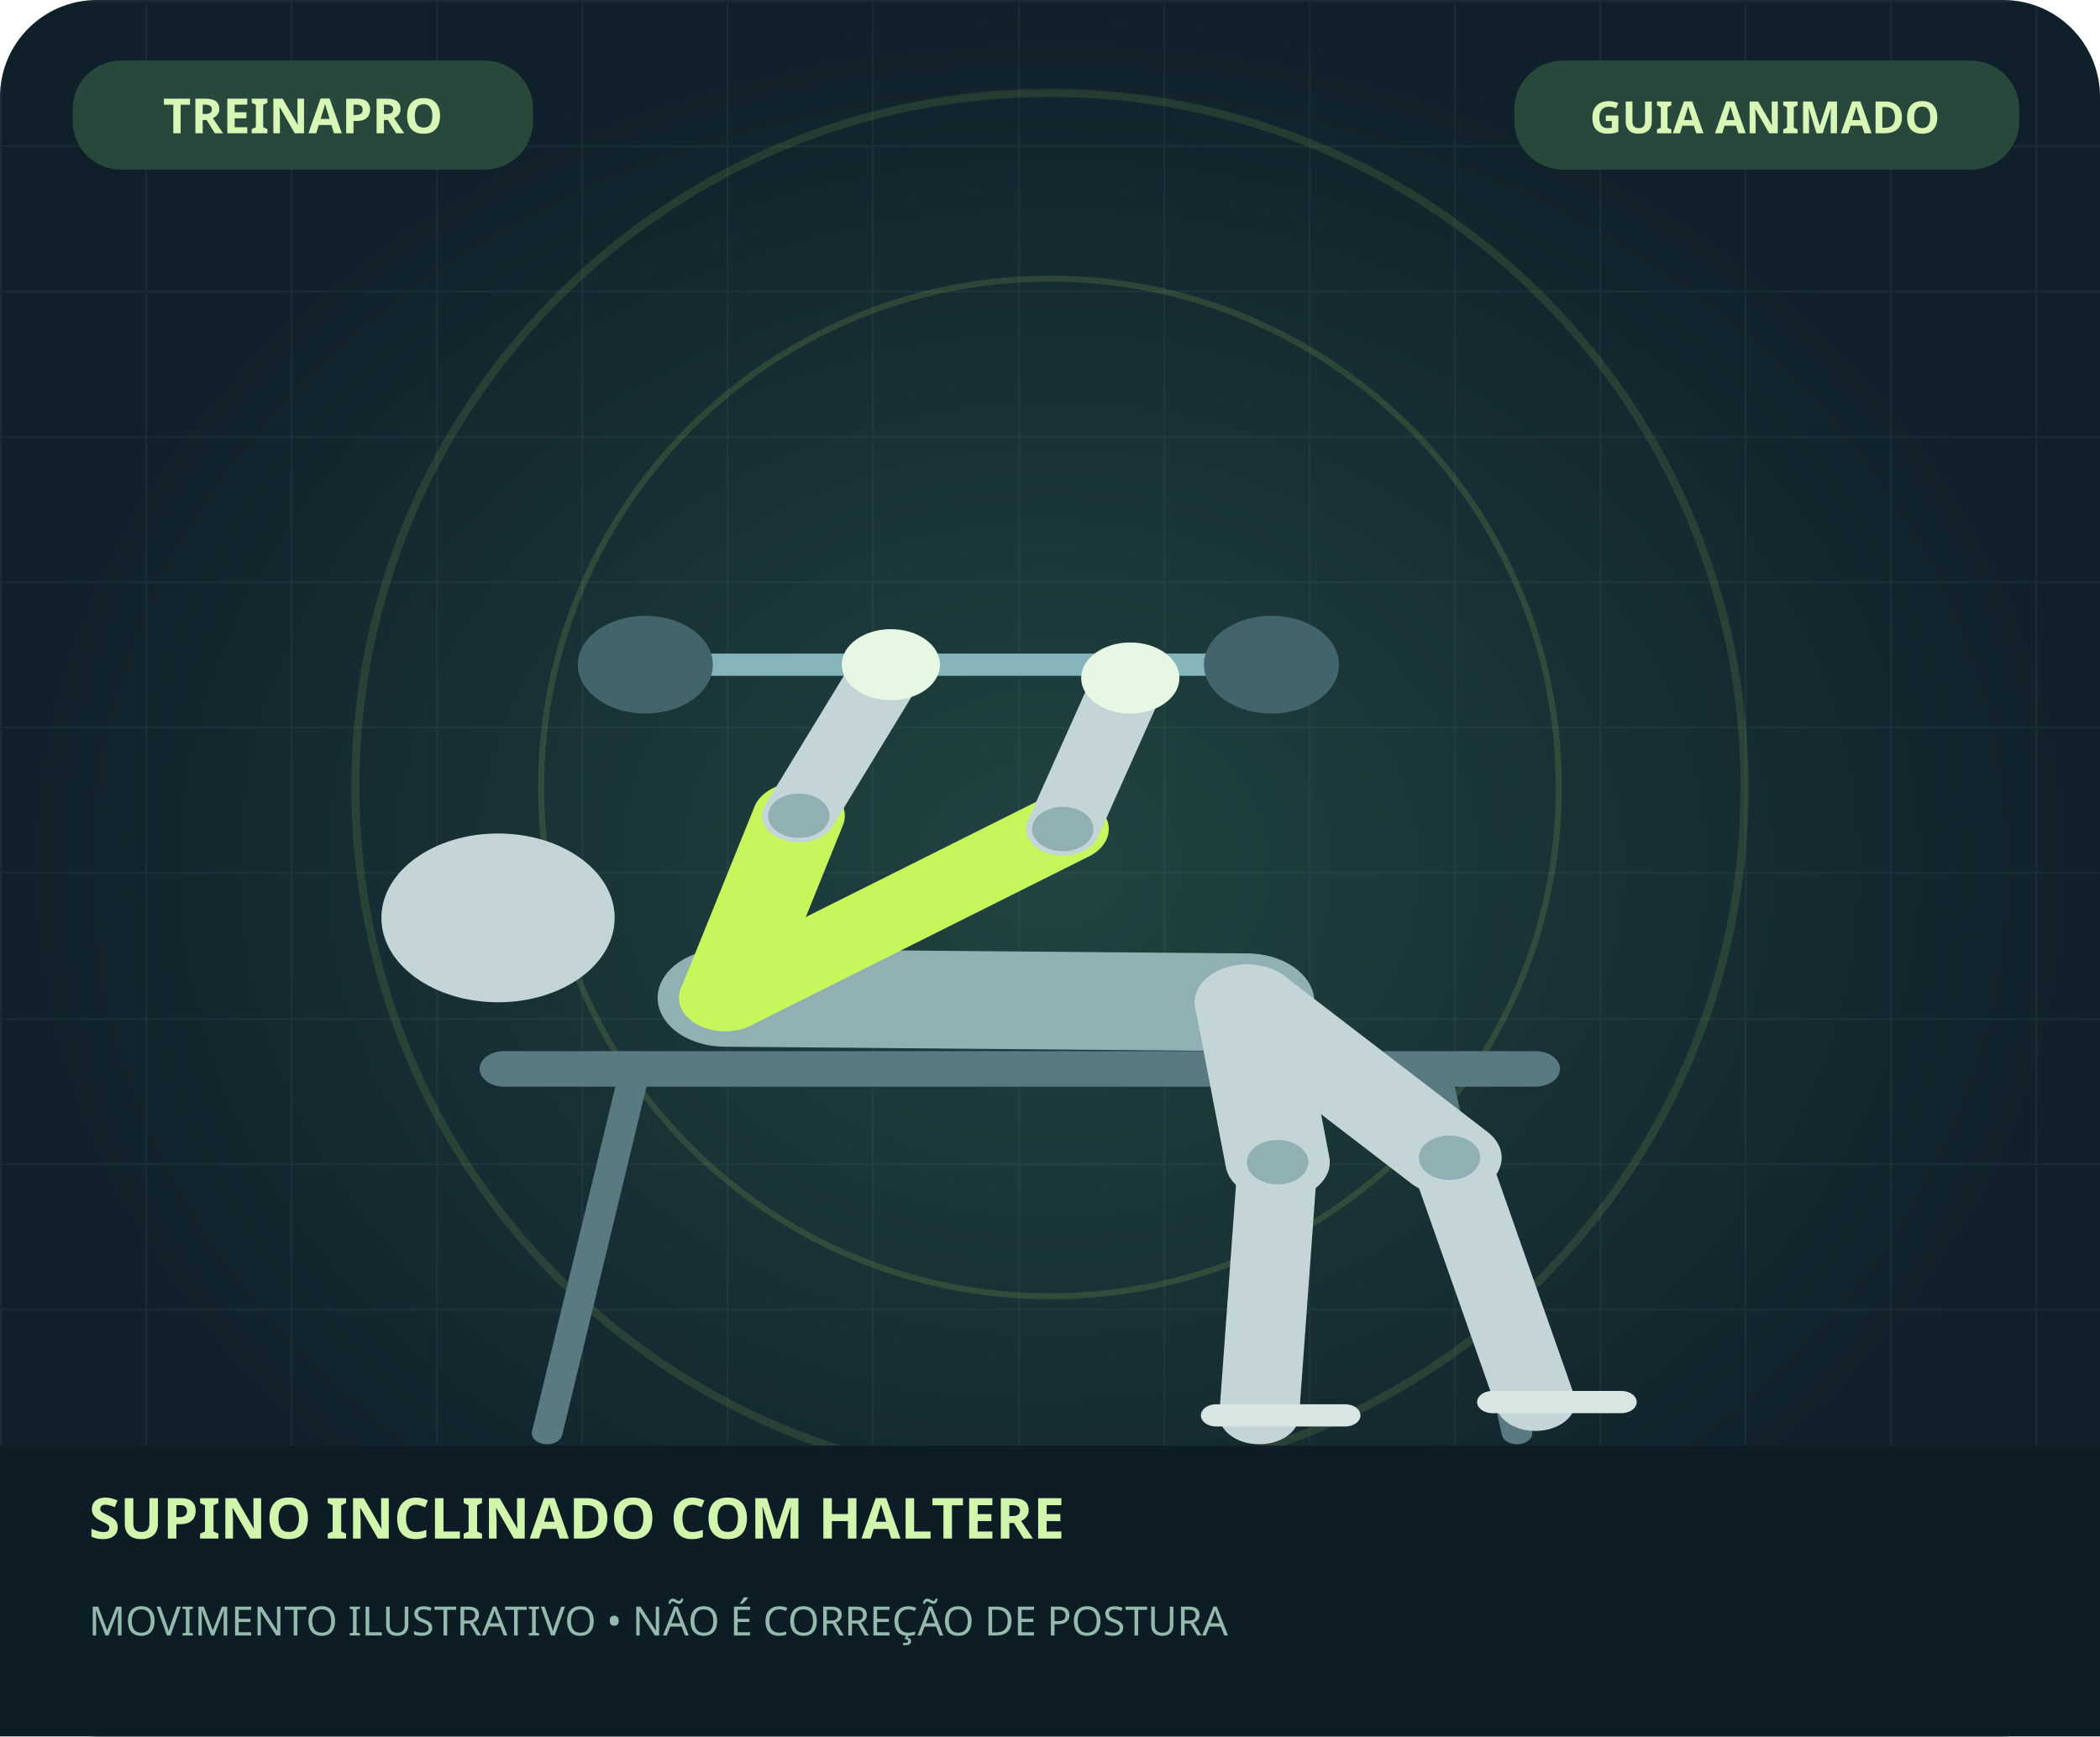
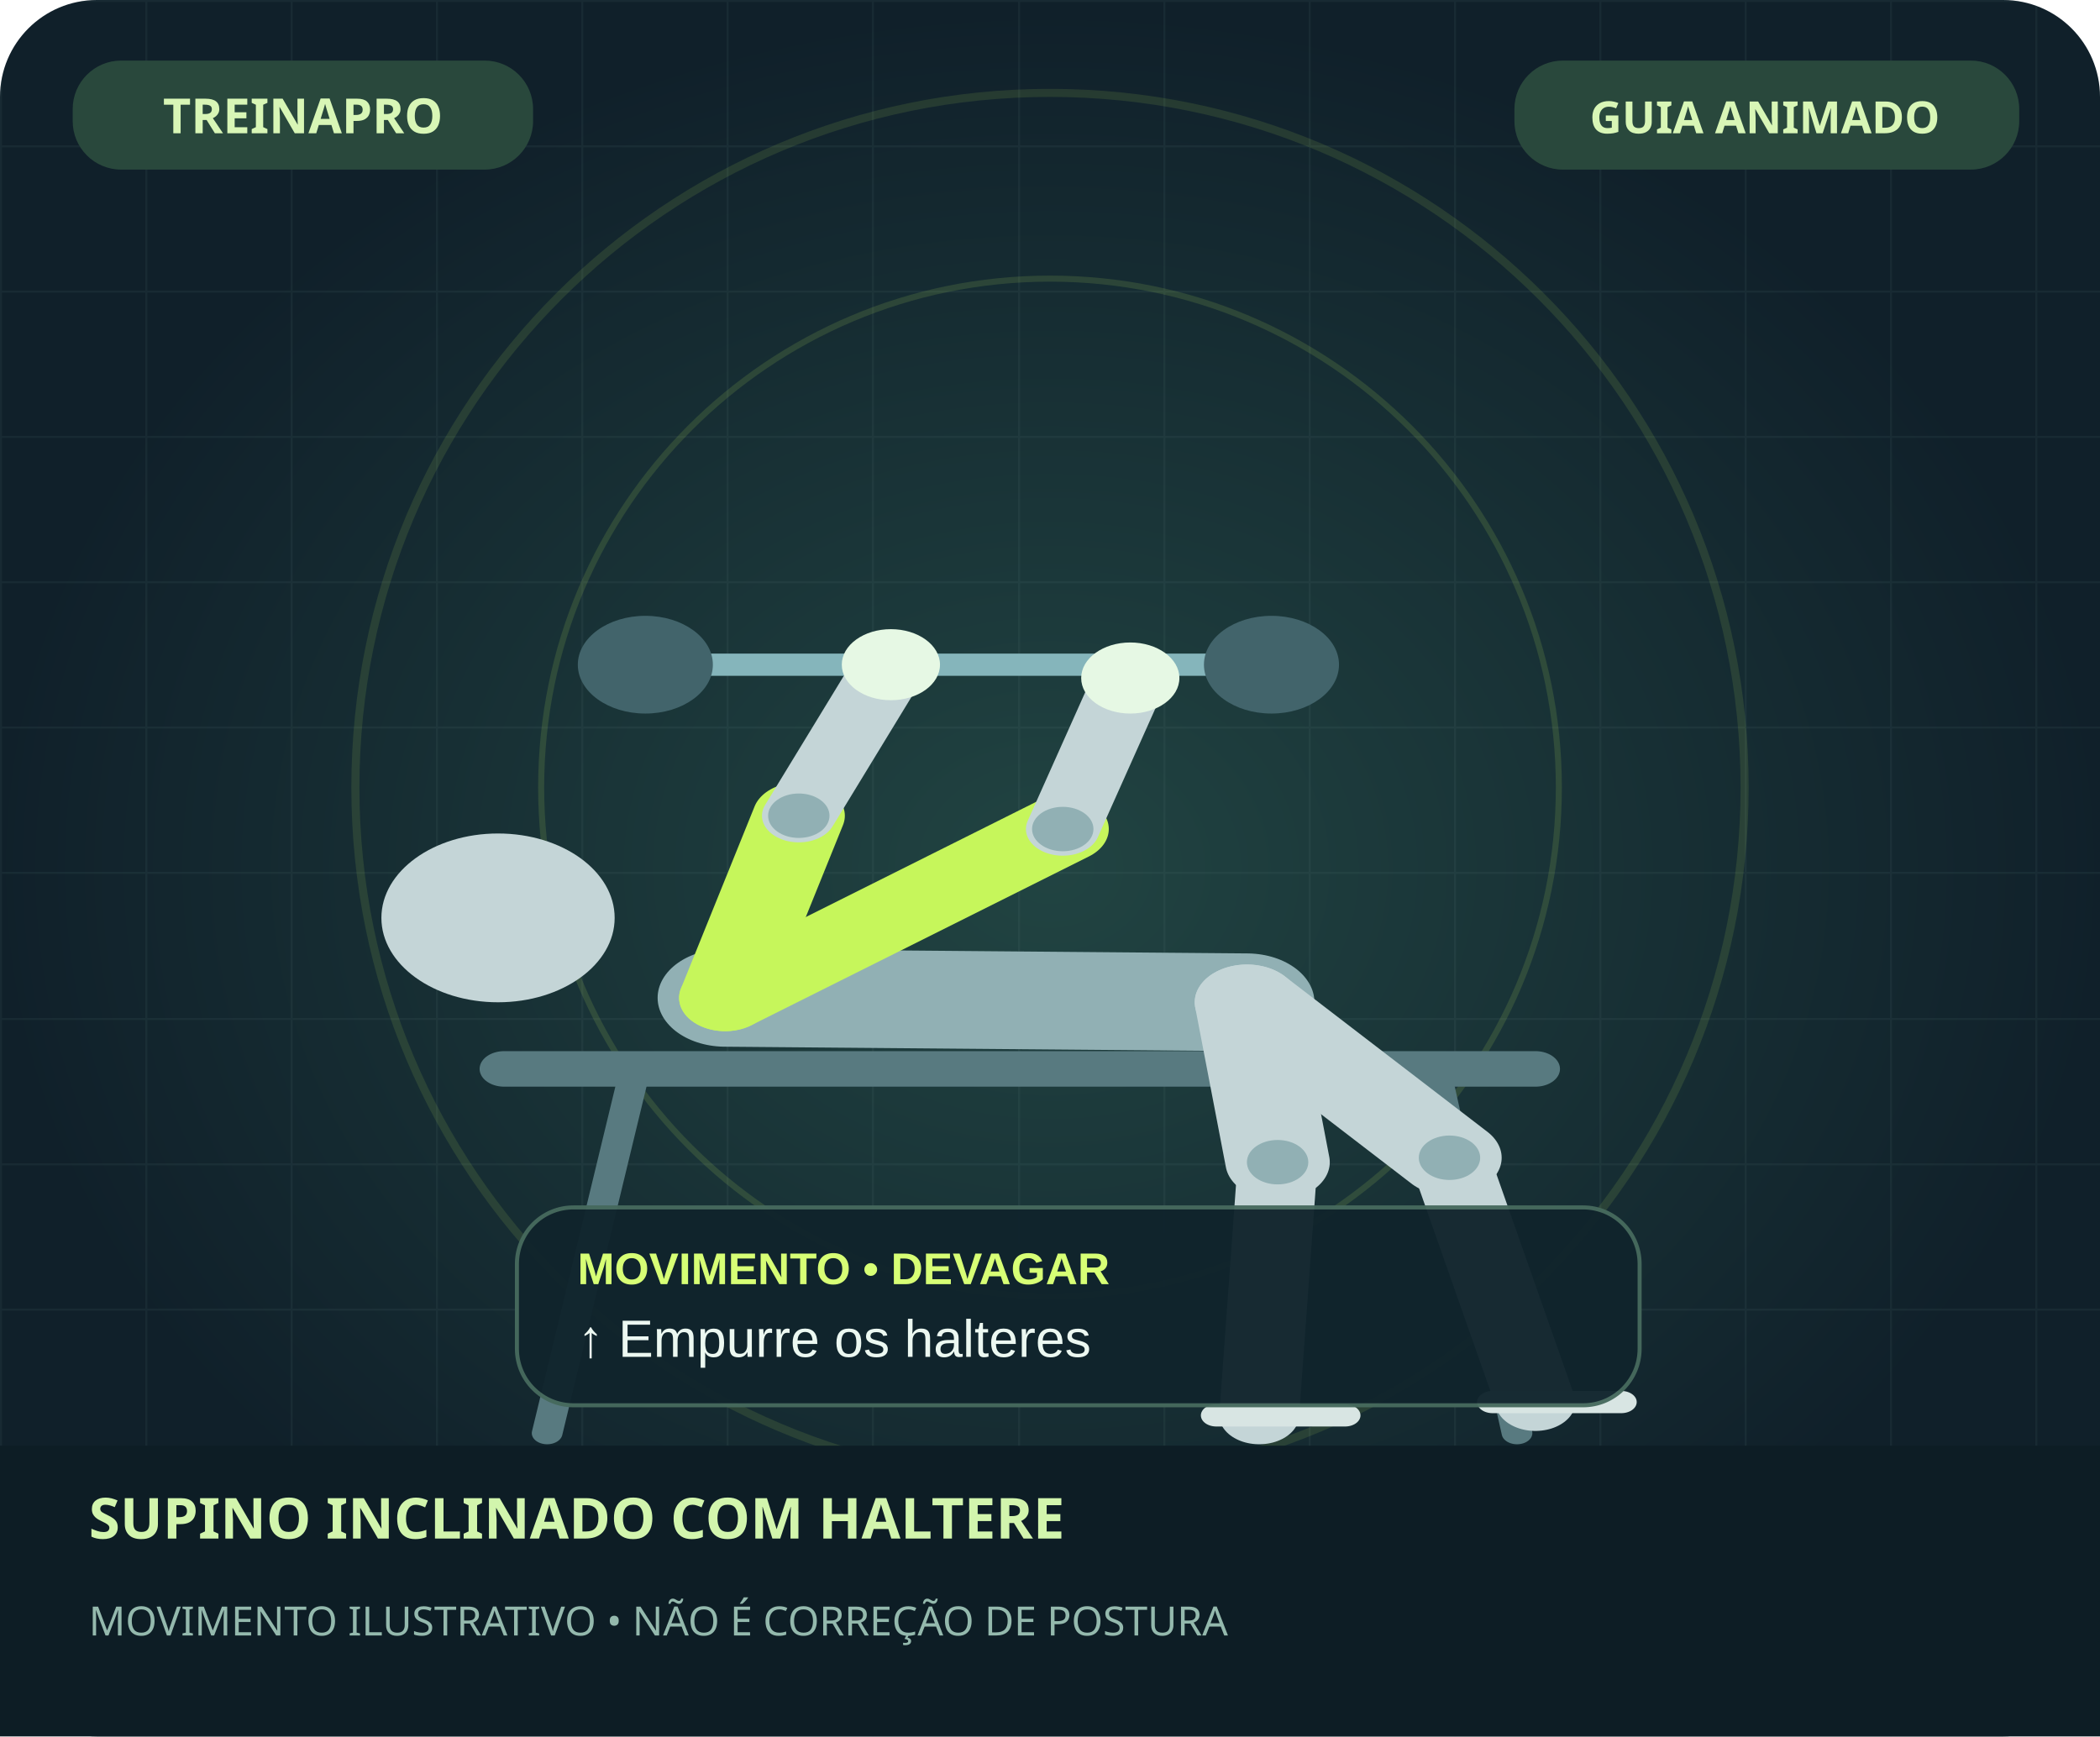
<svg xmlns="http://www.w3.org/2000/svg" viewBox="0 0 520 430" role="img" aria-labelledby="title desc">
  <defs>
    <radialGradient id="bg">
      <stop stop-color="#214442" />
      <stop offset="1" stop-color="#10202a" />
    </radialGradient>
    <pattern id="grid" width="36" height="36" patternUnits="userSpaceOnUse">
      <path d="M36 0H0V36" stroke="#729290" stroke-opacity=".095" fill="none" />
    </pattern>
  </defs>
  <rect width="520" height="430" rx="24" fill="url(#bg)" />
  <rect width="520" height="430" rx="24" fill="url(#grid)" />
  <circle cx="260" cy="195" r="172" fill="none" stroke="#c6f65b" opacity=".11" stroke-width="2" />
  <circle cx="260" cy="195" r="126" fill="none" stroke="#c6f65b" opacity=".13" stroke-width="1.5" />
  <rect x="18" y="15" rx="12" width="114" height="27" fill="#29483c" />
  <text x="75" y="33" fill="#d8f6b6" text-anchor="middle" font-size="12" font-weight="bold" font-family="sans-serif">TREINAPRO</text>
  <rect x="375" y="15" rx="12" width="125" height="27" fill="#29483c" />
  <text x="437" y="33" fill="#d8f6b6" text-anchor="middle" font-size="11" font-weight="bold" font-family="sans-serif">GUIA ANIMADO</text>
  <g transform="translate(61 15) scale(1.52 1.10)">
    <line x1="42" y1="227" x2="210" y2="227" stroke="#587a80" stroke-width="8" stroke-linecap="round" />
    <line x1="63" y1="229" x2="49" y2="309" stroke="#587a80" stroke-width="5" stroke-linecap="round" />
    <line x1="194" y1="229" x2="207" y2="309" stroke="#587a80" stroke-width="5" stroke-linecap="round" />
    <line x1="65" y1="136" x2="167" y2="136" stroke="#85b5bb" stroke-width="5" stroke-linecap="round">
      <animate attributeName="y1" values="136;136;81;81;136;136" keyTimes="0;0.12;0.42;0.57;0.88;1" dur="7.2s" repeatCount="indefinite" calcMode="linear" />
      <animate attributeName="y2" values="136;136;81;81;136;136" keyTimes="0;0.12;0.42;0.57;0.88;1" dur="7.2s" repeatCount="indefinite" calcMode="linear" />
    </line>
    <circle cx="65" cy="136" r="11" fill="#42646b">
      <animate attributeName="cy" values="136;136;81;81;136;136" keyTimes="0;0.12;0.42;0.57;0.88;1" dur="7.2s" repeatCount="indefinite" calcMode="linear" />
    </circle>
    <circle cx="167" cy="136" r="11" fill="#42646b">
      <animate attributeName="cy" values="136;136;81;81;136;136" keyTimes="0;0.12;0.42;0.57;0.88;1" dur="7.2s" repeatCount="indefinite" calcMode="linear" />
    </circle>
    <line x1="78" y1="211" x2="163" y2="212" stroke="#91b0b4" stroke-width="22" stroke-linecap="round" />
    <line x1="163" y1="212" x2="196" y2="247" stroke="#c4d5d7" stroke-width="17" stroke-linecap="round" />
    <line x1="196" y1="247" x2="210" y2="302" stroke="#c4d5d7" stroke-width="13" stroke-linecap="round" />
    <line x1="163" y1="212" x2="168" y2="248" stroke="#c4d5d7" stroke-width="17" stroke-linecap="round" />
    <line x1="168" y1="248" x2="165" y2="305" stroke="#c4d5d7" stroke-width="13" stroke-linecap="round" />
    <line x1="78" y1="211" x2="90" y2="170" stroke="#c6f65b" stroke-width="15" stroke-linecap="round">
      <animate attributeName="x2" values="90;90;86;86;90;90" keyTimes="0;0.12;0.42;0.57;0.88;1" dur="7.2s" repeatCount="indefinite" calcMode="linear" />
      <animate attributeName="y2" values="170;170;139;139;170;170" keyTimes="0;0.12;0.42;0.57;0.88;1" dur="7.2s" repeatCount="indefinite" calcMode="linear" />
    </line>
    <line x1="90" y1="170" x2="105" y2="136" stroke="#c4d5d7" stroke-width="12" stroke-linecap="round">
      <animate attributeName="x1" values="90;90;86;86;90;90" keyTimes="0;0.12;0.42;0.57;0.88;1" dur="7.2s" repeatCount="indefinite" calcMode="linear" />
      <animate attributeName="y1" values="170;170;139;139;170;170" keyTimes="0;0.12;0.42;0.57;0.88;1" dur="7.2s" repeatCount="indefinite" calcMode="linear" />
      <animate attributeName="x2" values="105;105;94;94;105;105" keyTimes="0;0.12;0.42;0.57;0.88;1" dur="7.2s" repeatCount="indefinite" calcMode="linear" />
      <animate attributeName="y2" values="136;136;81;81;136;136" keyTimes="0;0.12;0.42;0.57;0.88;1" dur="7.2s" repeatCount="indefinite" calcMode="linear" />
    </line>
    <line x1="78" y1="211" x2="133" y2="173" stroke="#c6f65b" stroke-width="15" stroke-linecap="round">
      <animate attributeName="x2" values="133;133;129;129;133;133" keyTimes="0;0.12;0.42;0.57;0.88;1" dur="7.2s" repeatCount="indefinite" calcMode="linear" />
      <animate attributeName="y2" values="173;173;139;139;173;173" keyTimes="0;0.12;0.42;0.57;0.88;1" dur="7.2s" repeatCount="indefinite" calcMode="linear" />
    </line>
    <line x1="133" y1="173" x2="144" y2="139" stroke="#c4d5d7" stroke-width="12" stroke-linecap="round">
      <animate attributeName="x1" values="133;133;129;129;133;133" keyTimes="0;0.12;0.42;0.57;0.88;1" dur="7.2s" repeatCount="indefinite" calcMode="linear" />
      <animate attributeName="y1" values="173;173;139;139;173;173" keyTimes="0;0.12;0.42;0.57;0.88;1" dur="7.2s" repeatCount="indefinite" calcMode="linear" />
      <animate attributeName="x2" values="144;144;135;135;144;144" keyTimes="0;0.12;0.42;0.57;0.88;1" dur="7.2s" repeatCount="indefinite" calcMode="linear" />
      <animate attributeName="y2" values="139;139;81;81;139;139" keyTimes="0;0.12;0.42;0.57;0.88;1" dur="7.2s" repeatCount="indefinite" calcMode="linear" />
    </line>
    <circle cx="41" cy="193" r="19" fill="#c4d5d7" />
    <circle cx="90" cy="170" r="5" fill="#91b0b4">
      <animate attributeName="cx" values="90;90;86;86;90;90" keyTimes="0;0.12;0.42;0.57;0.88;1" dur="7.2s" repeatCount="indefinite" calcMode="linear" />
      <animate attributeName="cy" values="170;170;139;139;170;170" keyTimes="0;0.12;0.42;0.57;0.88;1" dur="7.2s" repeatCount="indefinite" calcMode="linear" />
    </circle>
    <circle cx="133" cy="173" r="5" fill="#91b0b4">
      <animate attributeName="cx" values="133;133;129;129;133;133" keyTimes="0;0.12;0.42;0.57;0.88;1" dur="7.2s" repeatCount="indefinite" calcMode="linear" />
      <animate attributeName="cy" values="173;173;139;139;173;173" keyTimes="0;0.12;0.42;0.57;0.88;1" dur="7.2s" repeatCount="indefinite" calcMode="linear" />
    </circle>
    <circle cx="196" cy="247" r="5" fill="#91b0b4" />
    <circle cx="168" cy="248" r="5" fill="#91b0b4" />
    <circle cx="105" cy="136" r="8" fill="#e6f8e4">
      <animate attributeName="cx" values="105;105;94;94;105;105" keyTimes="0;0.12;0.42;0.57;0.88;1" dur="7.2s" repeatCount="indefinite" calcMode="linear" />
      <animate attributeName="cy" values="136;136;81;81;136;136" keyTimes="0;0.12;0.42;0.57;0.88;1" dur="7.2s" repeatCount="indefinite" calcMode="linear" />
    </circle>
    <circle cx="144" cy="139" r="8" fill="#e6f8e4">
      <animate attributeName="cx" values="144;144;135;135;144;144" keyTimes="0;0.12;0.42;0.57;0.88;1" dur="7.2s" repeatCount="indefinite" calcMode="linear" />
      <animate attributeName="cy" values="139;139;81;81;139;139" keyTimes="0;0.12;0.42;0.57;0.88;1" dur="7.2s" repeatCount="indefinite" calcMode="linear" />
    </circle>
    <line x1="203" y1="302" x2="224" y2="302" stroke="#d8e5e3" stroke-width="5" stroke-linecap="round" />
    <line x1="158" y1="305" x2="179" y2="305" stroke="#d8e5e3" stroke-width="5" stroke-linecap="round" />
  </g>
  <rect x="0" y="358" width="520" height="72" fill="#0d1d25" />
  <text x="22" y="381" fill="#d2f5ad" font-size="14" font-family="sans-serif" font-weight="bold">SUPINO INCLINADO COM HALTERE</text>
  <text x="22" y="405" fill="#94b9ad" font-size="10" font-family="sans-serif">MOVIMENTO ILUSTRATIVO • NÃO É CORREÇÃO DE POSTURA</text>
+   <g aria-hidden="true">
+     <rect x="128" y="299" rx="14" width="278" height="49" fill="#10232c" stroke="#46695d" opacity=".96" />
+     <text x="143" y="318" fill="#d7ff75" font-size="11" font-weight="bold" font-family="Arial,sans-serif">MOVIMENTO • DEVAGAR</text>
+     <text x="143" y="336" fill="#ecf8f1" font-size="13" font-family="Arial,sans-serif">↑ Empurre os halteres</text>
+   </g>
</svg>
